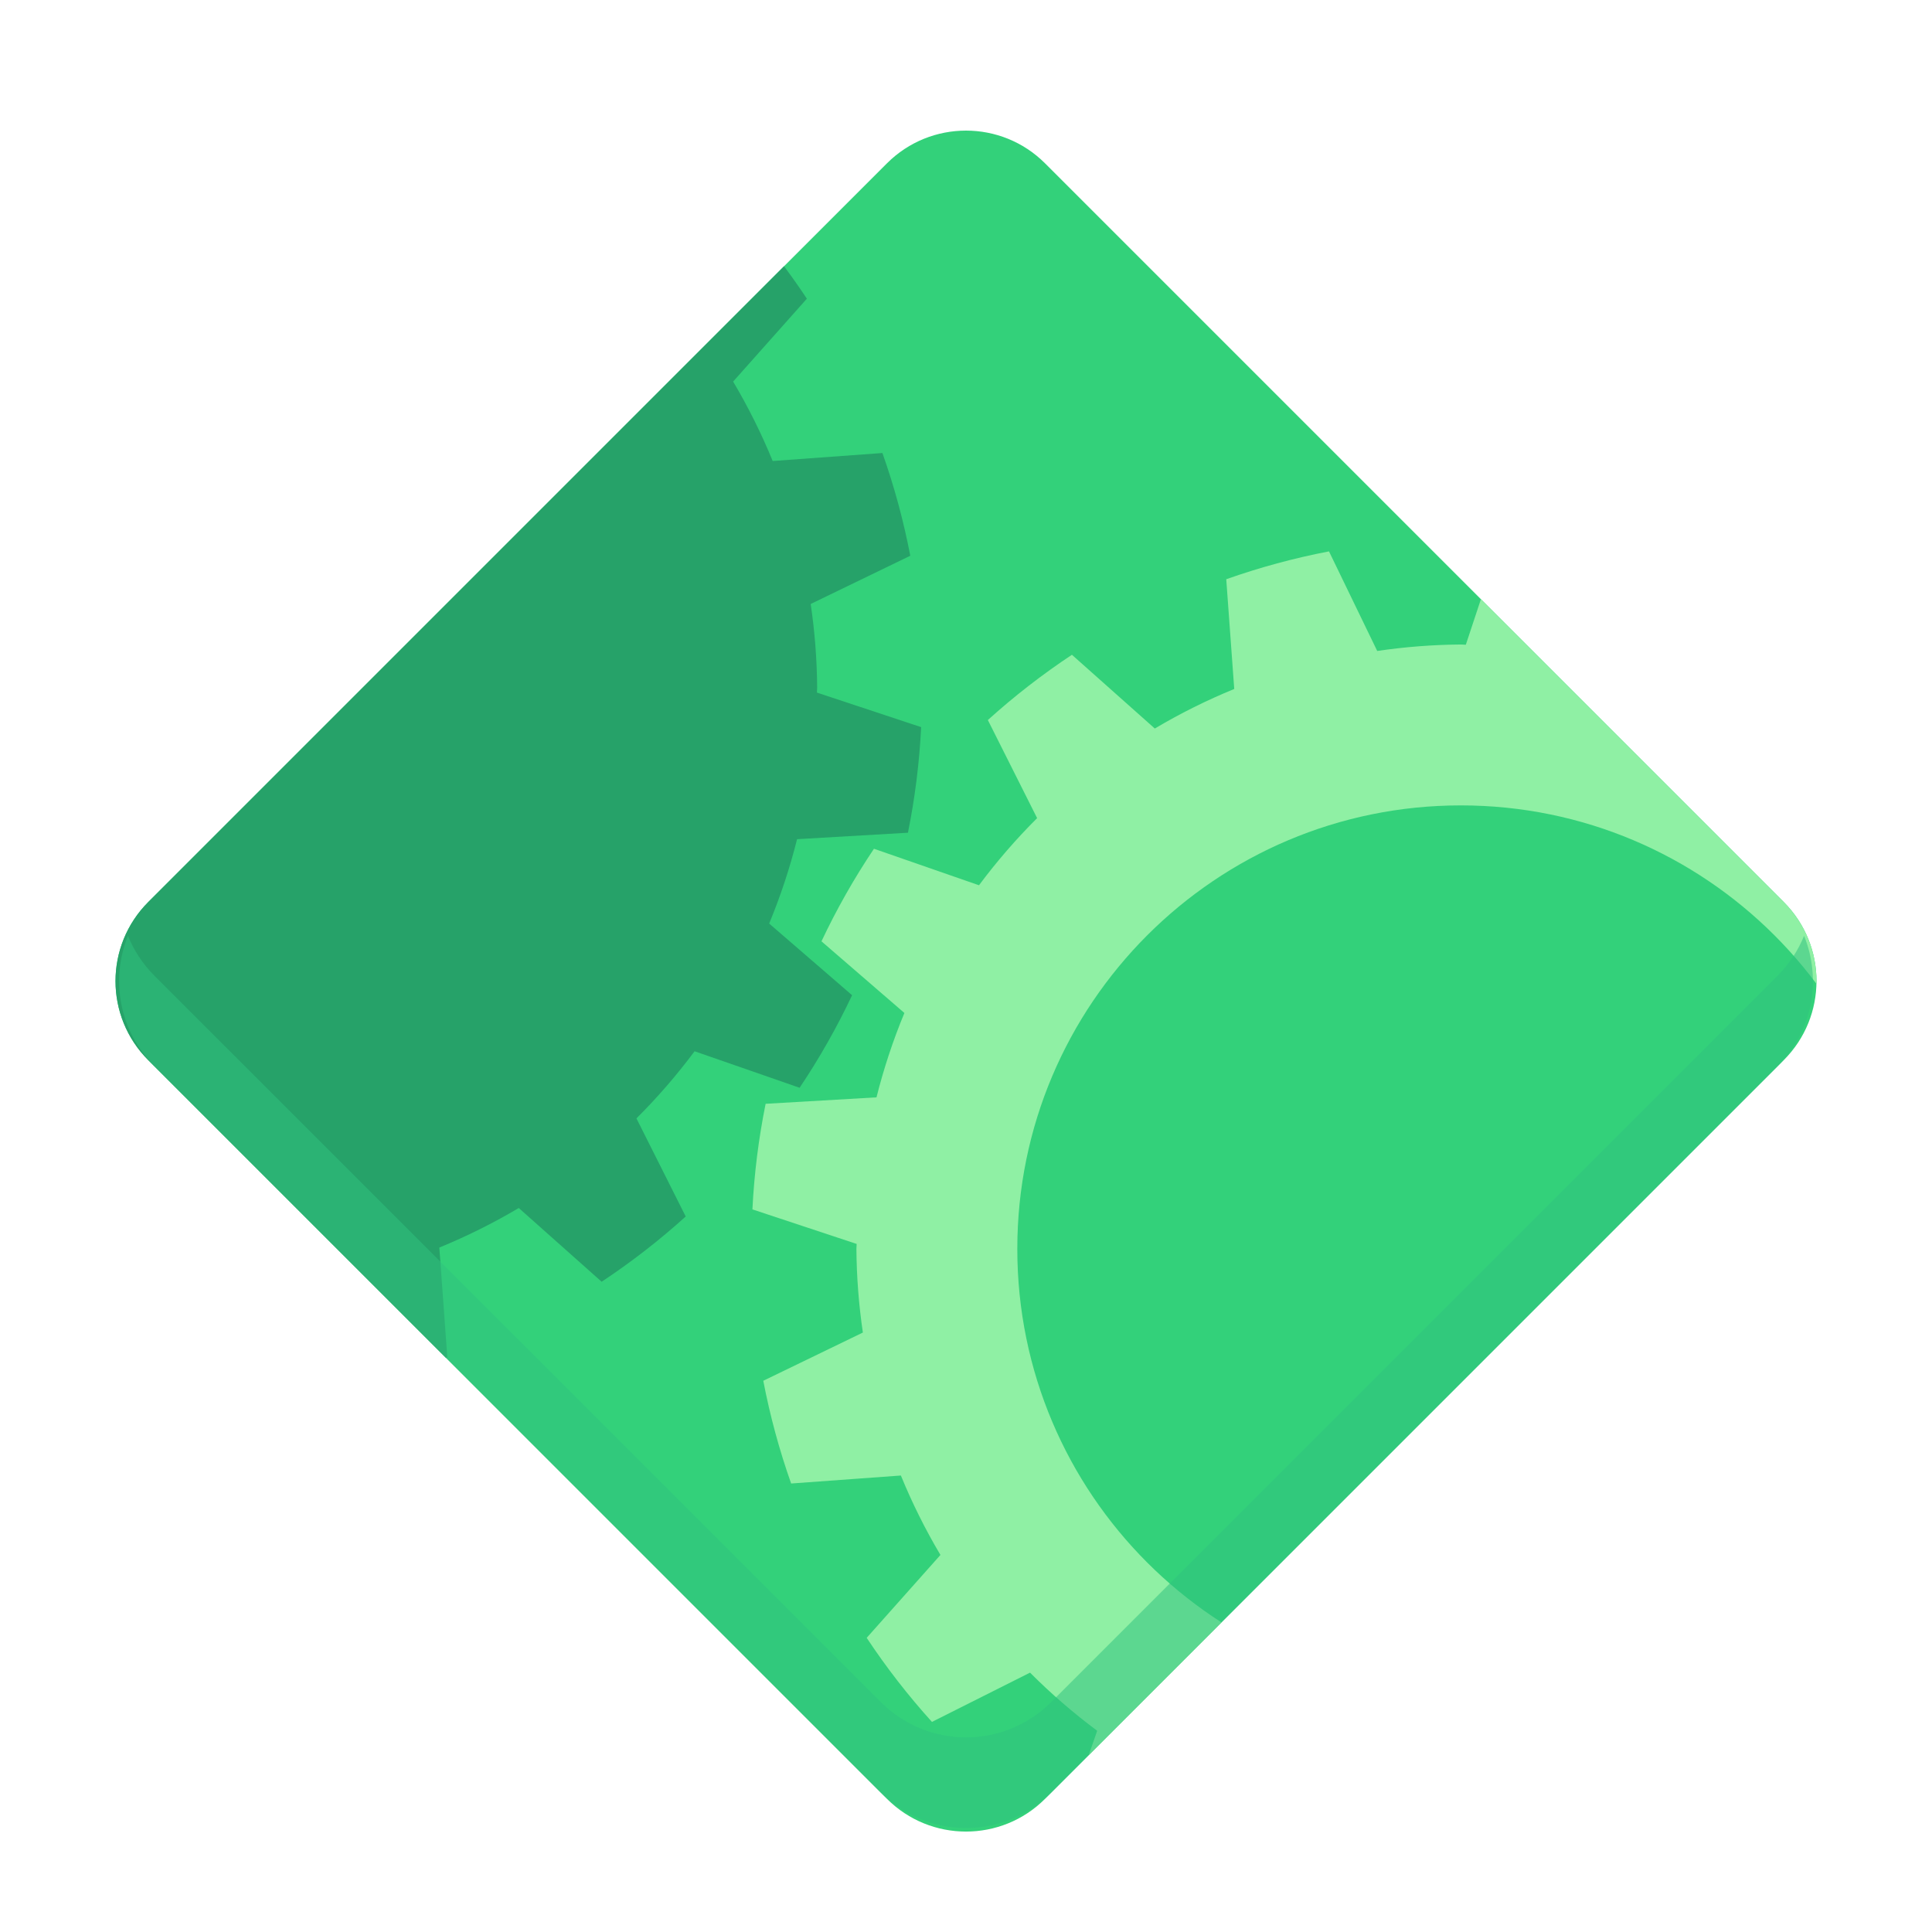
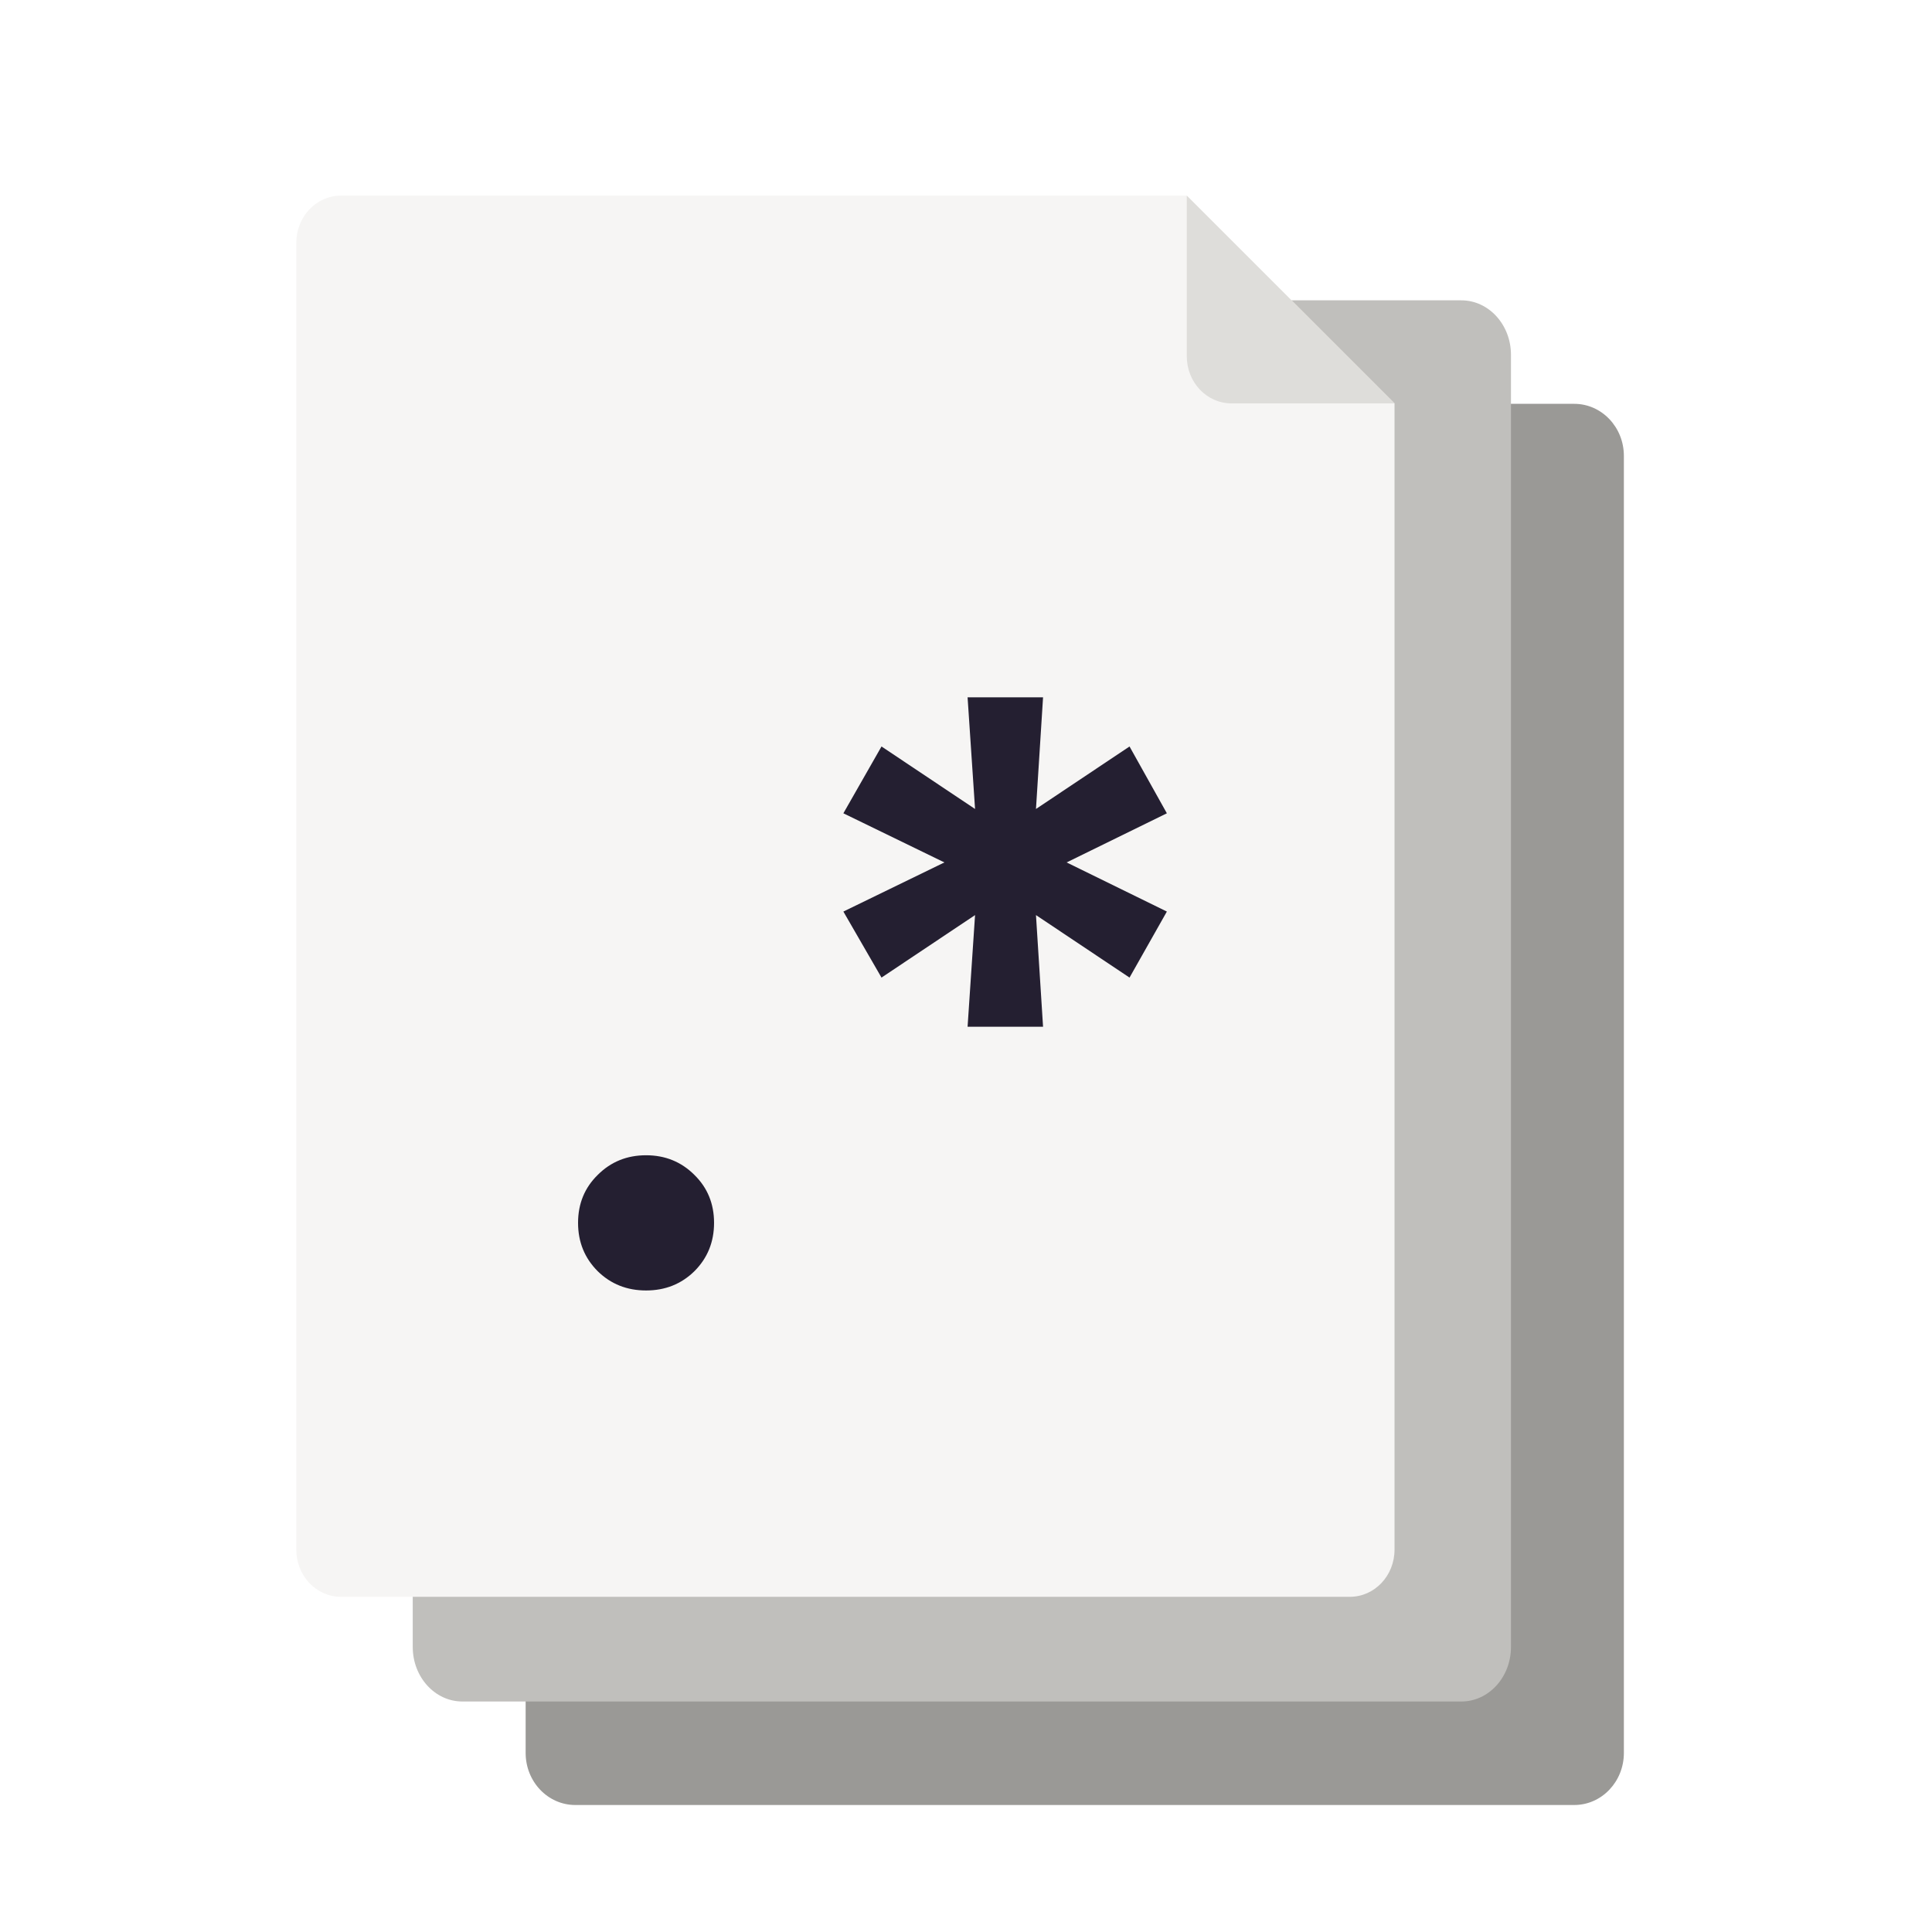
- <svg xmlns="http://www.w3.org/2000/svg" width="33.75mm" height="33.75mm" viewBox="0 0 33.75 33.75" version="1.1" id="svg974">
-   <defs id="defs968">
-     <clipPath clipPathUnits="userSpaceOnUse" id="clipPath18689">
-       <rect clip-path="none" transform="rotate(45)" ry="32" rx="32" y="123.999" x="486.037" height="362.943" width="362.943" id="rect18691" style="display:inline;opacity:1;vector-effect:none;fill:#4a86cf;fill-opacity:1;stroke:none;stroke-width:26.067;stroke-linecap:butt;stroke-linejoin:miter;stroke-miterlimit:4;stroke-dasharray:none;stroke-dashoffset:0;stroke-opacity:1;marker:none;marker-start:none;marker-mid:none;marker-end:none;paint-order:normal;enable-background:new" />
-     </clipPath>
-     <clipPath clipPathUnits="userSpaceOnUse" id="clipPath18689-3">
-       <rect clip-path="none" transform="rotate(45)" ry="32" rx="32" y="123.999" x="486.037" height="362.943" width="362.943" id="rect18691-6" style="display:inline;opacity:1;vector-effect:none;fill:#4a86cf;fill-opacity:1;stroke:none;stroke-width:26.067;stroke-linecap:butt;stroke-linejoin:miter;stroke-miterlimit:4;stroke-dasharray:none;stroke-dashoffset:0;stroke-opacity:1;marker:none;marker-start:none;marker-mid:none;marker-end:none;paint-order:normal;enable-background:new" />
-     </clipPath>
-   </defs>
-   <g id="layer1" transform="translate(-61.81982,-103.944)">
-     <g transform="matrix(0.2636723,0,0,0.2636723,61.81982,-529.397)" style="display:inline;stroke-width:0.25;enable-background:new" id="g1836">
-       <g transform="matrix(0.25,0,0,0.25,0,2295)" id="g18818" style="stroke-width:0.25">
-         <g style="stroke-width:0.27" transform="matrix(0.9260519,0,0,0.9260519,18.93073,50.87633)" id="g18590">
-           <g style="stroke-width:0.27" id="g18681" clip-path="url(#clipPath18689-3)">
-             <rect style="opacity:1;vector-effect:none;fill:#33d17a;fill-opacity:1;stroke:none;stroke-width:8.221;stroke-linecap:butt;stroke-linejoin:miter;stroke-miterlimit:4;stroke-dasharray:none;stroke-dashoffset:0;stroke-opacity:1;marker:none;marker-start:none;marker-mid:none;marker-end:none;paint-order:normal" id="rect18571" width="424" height="424" x="458.337" y="90.642" rx="10.092" ry="10.092" transform="matrix(0.6052817,0.6052817,-0.6052817,0.6052817,33.44063,99.07363)" clip-path="none" />
-             <circle style="opacity:1;vector-effect:none;fill:#f66151;fill-opacity:1;stroke:none;stroke-width:7.037;stroke-linecap:butt;stroke-linejoin:miter;stroke-miterlimit:4;stroke-dasharray:none;stroke-dashoffset:0;stroke-opacity:1;marker:none;marker-start:none;marker-mid:none;marker-end:none;paint-order:normal" id="path18706" cx="0" cy="0" r="0" transform="translate(0,-212)" />
-             <circle style="opacity:1;vector-effect:none;fill:#f66151;fill-opacity:1;stroke:none;stroke-width:7.037;stroke-linecap:butt;stroke-linejoin:miter;stroke-miterlimit:4;stroke-dasharray:none;stroke-dashoffset:0;stroke-opacity:1;marker:none;marker-start:none;marker-mid:none;marker-end:none;paint-order:normal" id="path18708" cx="0" cy="0" r="0" transform="translate(0,-212)" />
-             <path style="display:inline;opacity:1;vector-effect:none;fill:#8ff0a4;fill-opacity:1;stroke:none;stroke-width:7.037;stroke-linecap:butt;stroke-linejoin:miter;stroke-miterlimit:4;stroke-dasharray:none;stroke-dashoffset:0;stroke-opacity:1;marker:none;marker-start:none;marker-mid:none;marker-end:none;paint-order:normal;enable-background:new" d="m 408.92,561.918 -9.886,29.829 a 172.971,172.971 0 0 0 -1.427,-0.071 172.971,172.971 0 0 0 -23.929,1.852 l -13.801,-28.501 a 203.293,203.293 0 0 0 -29.401,7.972 l 2.286,31.405 a 172.971,172.971 0 0 0 -22.732,11.319 l -23.718,-21.103 a 203.293,203.293 0 0 0 -24.059,18.674 l 14.099,28.073 a 172.971,172.971 0 0 0 -16.636,19.211 l -30.058,-10.448 a 203.293,203.293 0 0 0 -15.017,26.488 l 23.73,20.507 a 172.971,172.971 0 0 0 -7.985,24.143 l -31.73,1.849 a 203.293,203.293 0 0 0 -3.778,30.217 l 29.829,9.886 a 172.971,172.971 0 0 0 -0.071,1.427 172.971,172.971 0 0 0 1.852,23.929 l -28.501,13.801 a 203.293,203.293 0 0 0 7.972,29.401 l 31.405,-2.286 a 172.971,172.971 0 0 0 11.319,22.732 l -21.103,23.718 a 203.293,203.293 0 0 0 18.674,24.059 l 28.073,-14.099 a 172.971,172.971 0 0 0 19.211,16.636 l -10.448,30.058 a 203.293,203.293 0 0 0 26.488,15.017 l 20.507,-23.73 a 172.971,172.971 0 0 0 24.143,7.985 l 1.849,31.73 a 203.293,203.293 0 0 0 30.217,3.778 l 9.886,-29.829 a 172.971,172.971 0 0 0 1.427,0.071 172.971,172.971 0 0 0 23.929,-1.852 l 13.801,28.501 a 203.293,203.293 0 0 0 29.401,-7.972 l -2.286,-31.405 a 172.971,172.971 0 0 0 22.732,-11.319 l 23.718,21.103 A 203.293,203.293 0 0 0 532.96,916 l -14.099,-28.073 a 172.971,172.971 0 0 0 16.636,-19.211 l 30.058,10.448 a 203.293,203.293 0 0 0 15.017,-26.488 l -23.73,-20.507 a 172.971,172.971 0 0 0 7.985,-24.143 l 31.73,-1.849 a 203.293,203.293 0 0 0 3.778,-30.217 l -29.829,-9.886 a 172.971,172.971 0 0 0 0.071,-1.427 172.971,172.971 0 0 0 -1.852,-23.929 l 28.501,-13.801 a 203.293,203.293 0 0 0 -7.972,-29.401 l -31.405,2.286 a 172.971,172.971 0 0 0 -11.319,-22.732 l 21.103,-23.718 a 203.293,203.293 0 0 0 -18.674,-24.059 l -28.073,14.099 a 172.971,172.971 0 0 0 -19.211,-16.636 l 10.448,-30.058 A 203.293,203.293 0 0 0 485.636,581.681 l -20.507,23.73 a 172.971,172.971 0 0 0 -24.143,-7.985 l -1.849,-31.73 a 203.293,203.293 0 0 0 -30.217,-3.778 z M 397.607,637.722 A 126.926,126.926 0 0 1 524.532,764.647 126.926,126.926 0 0 1 397.607,891.572 126.926,126.926 0 0 1 270.682,764.647 126.926,126.926 0 0 1 397.607,637.722 Z" id="path18717-4" />
-             <path id="path18758" d="m 51.748,401.284 -9.886,29.829 c -0.476,-0.026 -0.951,-0.05 -1.427,-0.071 -8.01,0.062 -16.005,0.681 -23.929,1.852 L 2.706,404.392 c -9.986,1.918 -19.814,4.583 -29.401,7.972 l 2.286,31.405 c -7.844,3.211 -15.442,6.994 -22.732,11.319 l -23.718,-21.103 c -8.475,5.614 -16.518,11.857 -24.059,18.674 l 14.099,28.073 c -6.009,5.987 -11.569,12.408 -16.636,19.211 l -30.058,-10.448 c -5.661,8.442 -10.68,17.296 -15.017,26.488 l 23.73,20.507 c -3.25,7.841 -5.919,15.91 -7.985,24.143 l -31.73,1.849 c -2.013,9.964 -3.276,20.064 -3.778,30.217 l 29.829,9.886 c -0.026,0.476 -0.05,0.951 -0.071,1.427 0.062,8.01 0.681,16.005 1.852,23.929 l -28.501,13.801 c 1.918,9.986 4.583,19.814 7.972,29.401 l 31.405,-2.286 c 3.211,7.844 6.994,15.442 11.319,22.732 l -21.103,23.718 c 5.614,8.475 11.857,16.518 18.674,24.059 l 28.073,-14.099 c 5.987,6.009 12.408,11.569 19.211,16.636 l -10.448,30.058 c 8.442,5.661 17.296,10.68 26.488,15.017 l 20.507,-23.73 c 7.841,3.25 15.91,5.919 24.143,7.985 l 1.849,31.73 c 9.964,2.013 20.064,3.276 30.217,3.778 l 9.886,-29.829 c 0.476,0.026 0.951,0.05 1.427,0.071 8.01,-0.062 16.005,-0.681 23.929,-1.852 l 13.801,28.501 c 9.986,-1.918 19.814,-4.583 29.401,-7.972 l -2.286,-31.405 c 7.844,-3.211 15.442,-6.994 22.732,-11.319 l 23.718,21.103 c 8.475,-5.614 16.518,-11.857 24.059,-18.674 l -14.099,-28.073 c 6.009,-5.987 11.569,-12.408 16.636,-19.211 l 30.058,10.448 c 5.661,-8.442 10.68,-17.296 15.017,-26.488 l -23.73,-20.507 c 3.25,-7.841 5.919,-15.91 7.985,-24.143 l 31.73,-1.849 c 2.013,-9.964 3.276,-20.064 3.778,-30.217 l -29.829,-9.886 c 0.026,-0.476 0.05,-0.951 0.071,-1.427 -0.062,-8.01 -0.681,-16.005 -1.852,-23.929 l 28.501,-13.801 c -1.918,-9.986 -4.583,-19.814 -7.972,-29.401 l -31.405,2.286 c -3.211,-7.844 -6.994,-15.442 -11.319,-22.732 l 21.103,-23.718 c -5.614,-8.475 -11.857,-16.518 -18.674,-24.059 l -28.073,14.099 c -5.987,-6.009 -12.408,-11.569 -19.211,-16.636 l 10.448,-30.058 c -8.442,-5.661 -17.296,-10.68 -26.488,-15.017 l -20.507,23.73 c -7.841,-3.25 -15.91,-5.919 -24.143,-7.985 l -1.849,-31.73 c -9.964,-2.013 -20.064,-3.276 -30.217,-3.778 z" style="display:inline;opacity:1;vector-effect:none;fill:#26a269;fill-opacity:1;stroke:none;stroke-width:7.037;stroke-linecap:butt;stroke-linejoin:miter;stroke-miterlimit:4;stroke-dasharray:none;stroke-dashoffset:0;stroke-opacity:1;marker:none;marker-start:none;marker-mid:none;marker-end:none;paint-order:normal;enable-background:new" />
-           </g>
-         </g>
-         <path style="display:inline;opacity:0.534;vector-effect:none;fill:#2ec27e;fill-opacity:1;stroke:none;stroke-width:1.629;stroke-linecap:butt;stroke-linejoin:miter;stroke-miterlimit:4;stroke-dasharray:none;stroke-dashoffset:0;stroke-opacity:1;marker:none;marker-start:none;marker-mid:none;marker-end:none;paint-order:normal;enable-background:new" clip-path="none" d="m 8.477,2676 c -1.171,2.887 -0.583,6.308 1.766,8.656 l 48.102,48.102 c 3.134,3.134 8.179,3.134 11.312,0 l 48.102,-48.102 c 2.348,-2.348 2.937,-5.77 1.766,-8.656 -0.392,0.966 -0.98,1.871 -1.766,2.656 l -48.102,48.102 c -3.134,3.134 -8.179,3.134 -11.312,0 L 10.242,2678.656 C 9.457,2677.871 8.868,2676.965 8.477,2676 Z" transform="matrix(4,0,0,4,0,-10028)" id="rect18571-6" />
-       </g>
-       <rect y="2402" x="-1.5000001e-06" height="128" width="128" id="rect9125-7-2" style="display:inline;opacity:1;vector-effect:none;fill:none;fill-opacity:1;stroke:none;stroke-width:1.25;stroke-linecap:butt;stroke-linejoin:miter;stroke-miterlimit:4;stroke-dasharray:none;stroke-dashoffset:0;stroke-opacity:1;marker:none;marker-start:none;marker-mid:none;marker-end:none;paint-order:normal;enable-background:new" />
+ <svg xmlns="http://www.w3.org/2000/svg" width="128" height="128" id="svg11300" version="1.0" style="display:inline;enable-background:new" viewBox="0 0 128 128">
+   <defs id="defs3" />
+   <g id="layer1" style="display:inline" transform="translate(0,-172)">
+     <g id="layer9" style="display:inline;fill:#767676;fill-opacity:1;stroke:none">
+       <rect ry="3.45" rx="3.288" y="198.755" x="34.825" height="92.831" width="72.761" id="rect1" style="display:inline;opacity:1;vector-effect:none;fill:#9a9996;fill-opacity:1;stroke:none;stroke-width:0.828;stroke-linecap:butt;stroke-linejoin:miter;stroke-miterlimit:4;stroke-dasharray:none;stroke-dashoffset:0;stroke-opacity:1;marker:none;marker-start:none;marker-mid:none;marker-end:none;paint-order:normal;enable-background:new" />
+       <rect ry="3.613" rx="3.288" y="191.898" x="27.345" height="92.831" width="72.761" id="rect1-5" style="display:inline;vector-effect:none;fill:#c0bfbc;fill-opacity:1;stroke:none;stroke-width:0.828;stroke-linecap:butt;stroke-linejoin:miter;stroke-miterlimit:4;stroke-dasharray:none;stroke-dashoffset:0;stroke-opacity:1;marker:none;marker-start:none;marker-mid:none;marker-end:none;paint-order:normal;enable-background:new" />
+       <path id="rect1-5-2" style="display:inline;vector-effect:none;fill:#f6f5f4;stroke-width:0.828;marker:none;marker-start:none;marker-mid:none;marker-end:none;enable-background:new" d="M 78.627,184.961 H 22.592 c -1.641,0 -2.961,1.396 -2.961,3.127 v 86.58 c 0,1.731 1.32,3.125 2.961,3.125 h 66.836 c 1.641,0 2.963,-1.394 2.963,-3.125 v -75.943 z" />
+       <path id="path2" style="display:inline;vector-effect:none;fill:#deddda;stroke-width:0.828;marker:none;marker-start:none;marker-mid:none;marker-end:none;enable-background:new" d="M 92.391,198.725 78.627,184.961 v 0.004 10.633 c 0,1.731 1.322,3.127 2.963,3.127 h 10.793 z" />
+       <path style="font-weight:bold;font-size:53.333px;font-family:Inter;-inkscape-font-specification:'Inter Bold';fill:#241f31;stroke-width:2.268;paint-order:markers stroke fill" d="m 42.803,257.497 q -1.901,0 -3.203,-1.276 -1.302,-1.302 -1.302,-3.203 0,-1.901 1.302,-3.177 1.302,-1.302 3.203,-1.302 1.901,0 3.203,1.302 1.302,1.276 1.302,3.177 0,1.901 -1.302,3.203 -1.302,1.276 -3.203,1.276 z m 21.302,-17.474 0.495,-7.396 -6.198,4.141 -2.526,-4.375 6.693,-3.255 -6.693,-3.255 2.526,-4.427 6.198,4.141 -0.495,-7.396 h 5 l -0.469,7.396 6.198,-4.141 2.474,4.427 -6.641,3.255 6.641,3.255 -2.474,4.375 -6.198,-4.141 0.469,7.396 z" id="text3" aria-label=".*" />
    </g>
  </g>
</svg>
